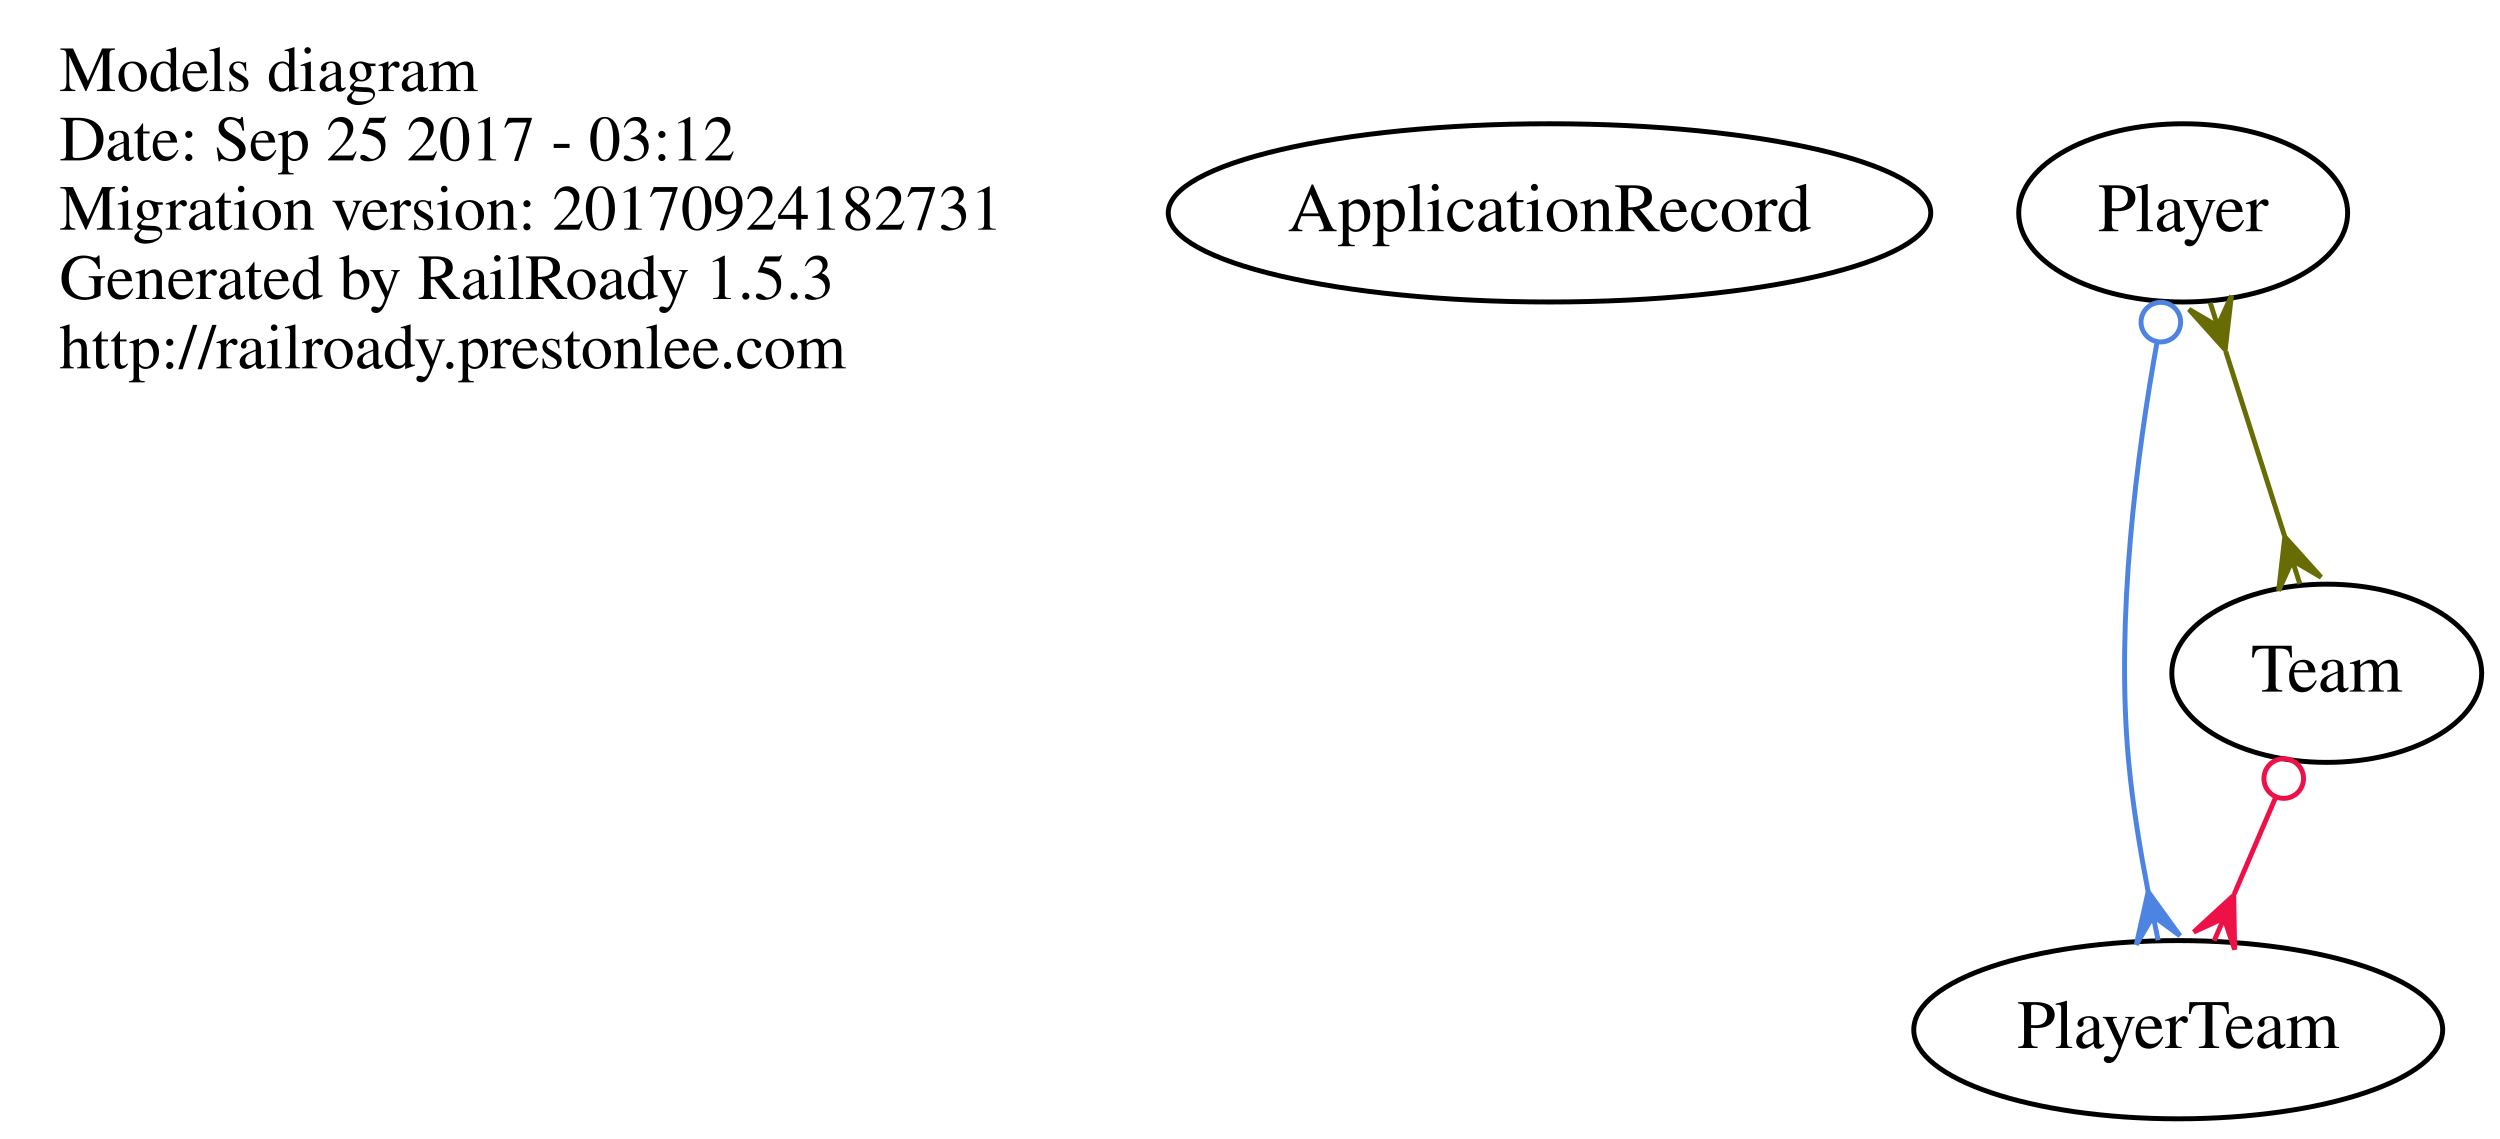
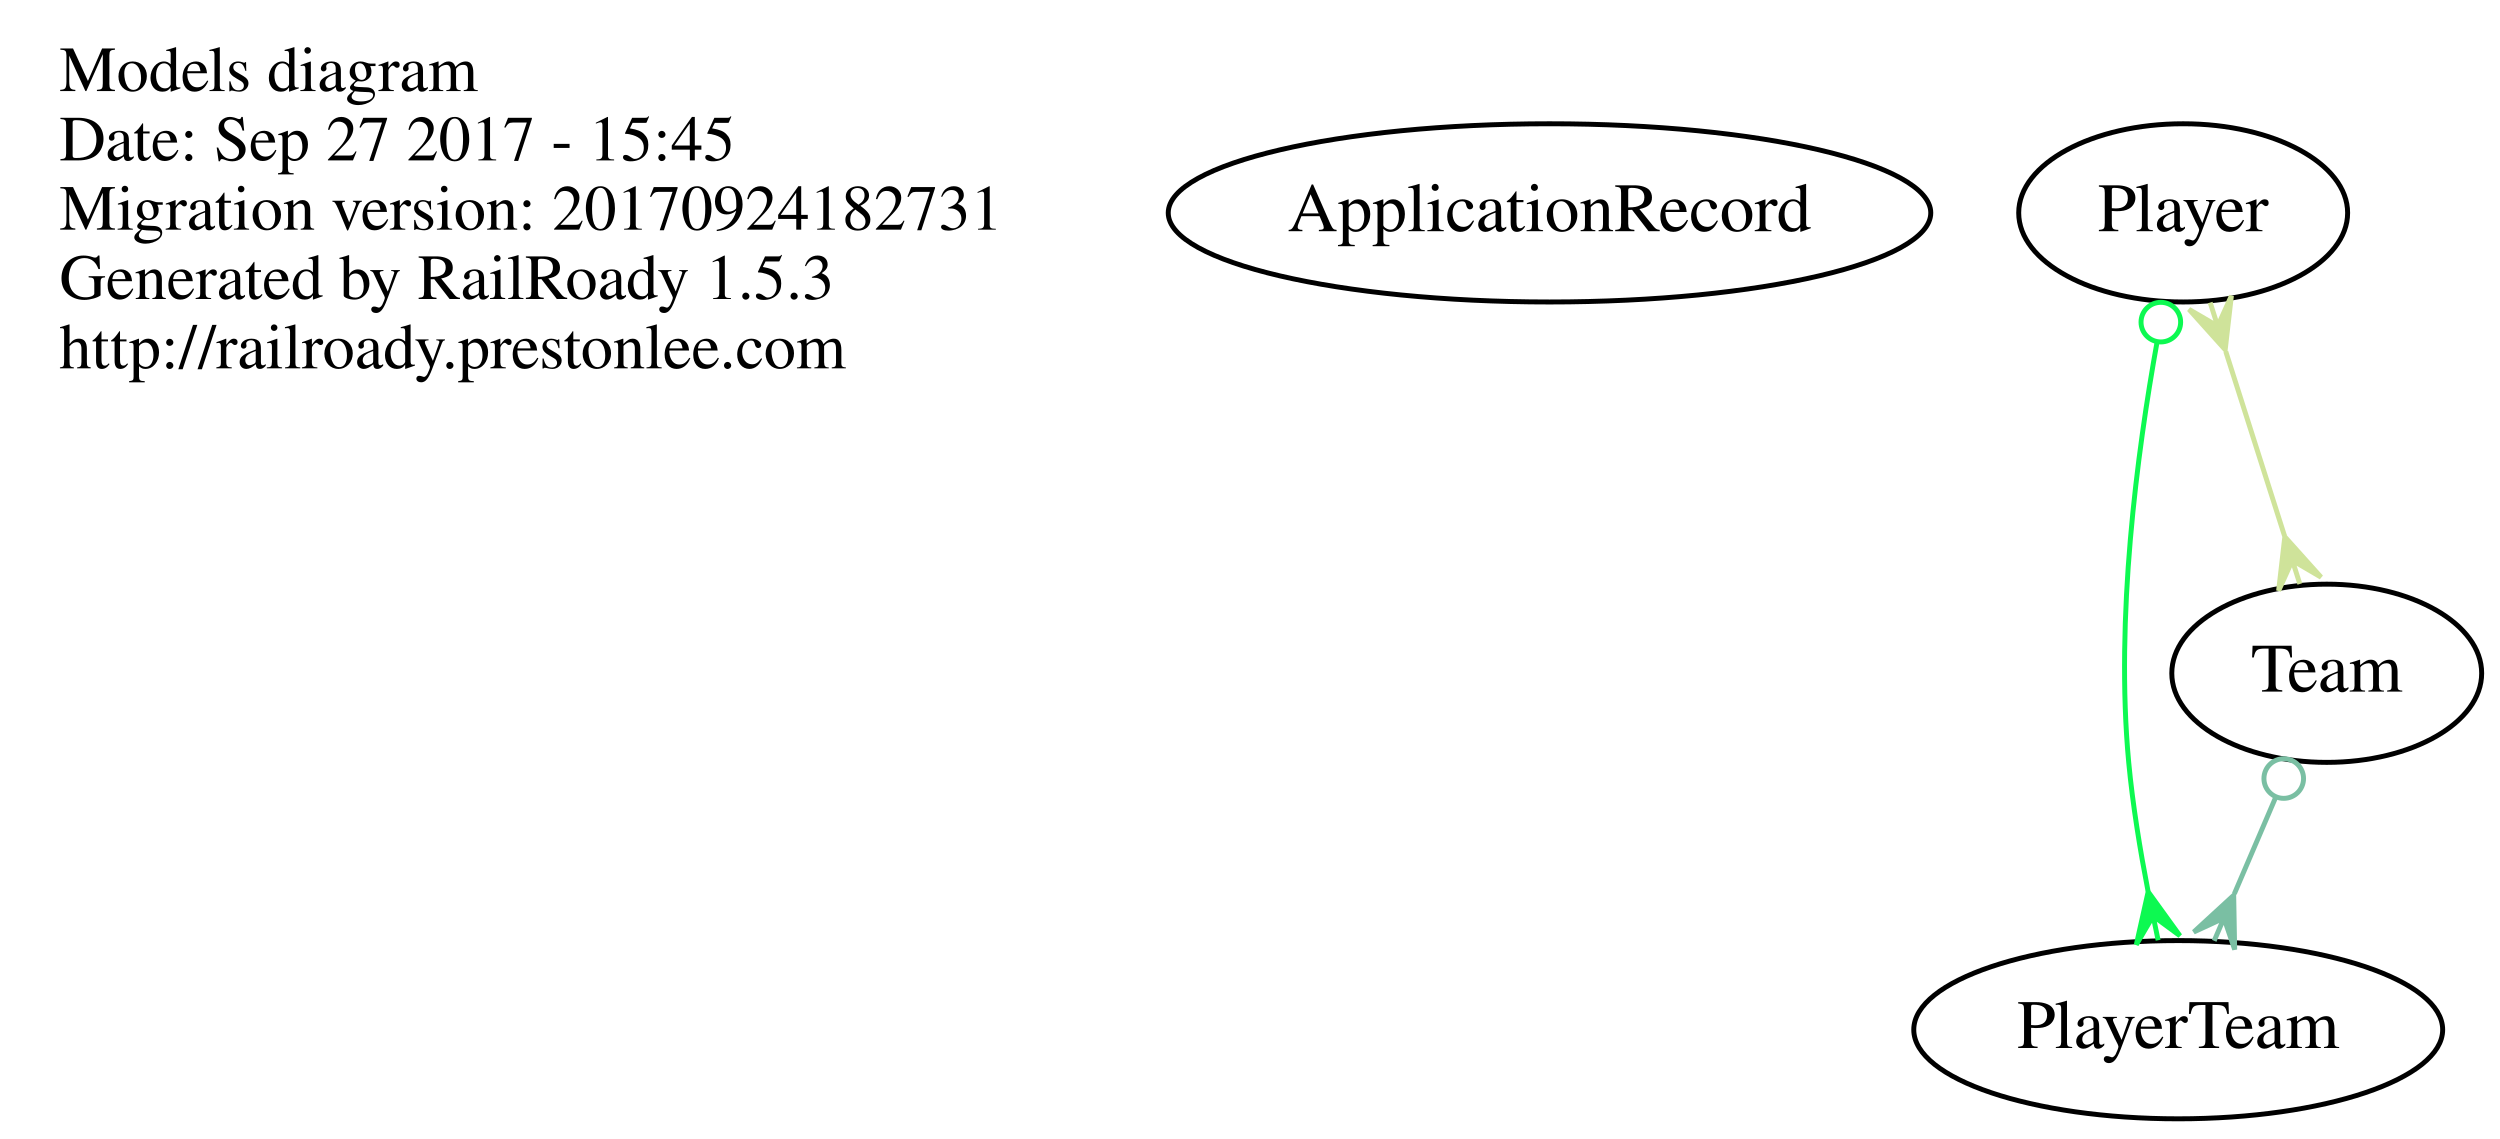
<svg xmlns="http://www.w3.org/2000/svg" width="505pt" height="230pt" viewBox="0.00 0.00 505.00 230.00">
  <g id="graph0" class="graph" transform="scale(1 1) rotate(0) translate(4 226)">
    <polygon fill="none" stroke="none" points="-4,4 -4,-226 501,-226 501,4 -4,4" />
    <g id="node1" class="node">
      <text text-anchor="start" x="8" y="-207.6" font-family="Times,serif" font-size="13.00">Models diagram</text>
-       <text text-anchor="start" x="8" y="-193.6" font-family="Times,serif" font-size="13.00">Date: Sep 25 2017 - 03:12</text>
+       <text text-anchor="start" x="8" y="-193.6" font-family="Times,serif" font-size="13.00">Date: Sep 27 2017 - 15:45</text>
      <text text-anchor="start" x="8" y="-179.6" font-family="Times,serif" font-size="13.00">Migration version: 20170924182731</text>
      <text text-anchor="start" x="8" y="-165.6" font-family="Times,serif" font-size="13.00">Generated by RailRoady 1.5.3</text>
      <text text-anchor="start" x="8" y="-151.6" font-family="Times,serif" font-size="13.00">http://railroady.prestonlee.com</text>
    </g>
    <g id="node2" class="node">
      <ellipse fill="none" stroke="black" cx="309" cy="-183" rx="77.015" ry="18" />
      <text text-anchor="middle" x="309" y="-179.3" font-family="Times,serif" font-size="14.00">ApplicationRecord</text>
    </g>
    <g id="node3" class="node">
      <ellipse fill="none" stroke="black" cx="437" cy="-183" rx="33.221" ry="18" />
      <text text-anchor="middle" x="437" y="-179.3" font-family="Times,serif" font-size="14.00">Player</text>
    </g>
    <g id="node4" class="node">
      <ellipse fill="none" stroke="black" cx="436" cy="-18" rx="53.418" ry="18" />
      <text text-anchor="middle" x="436" y="-14.3" font-family="Times,serif" font-size="14.00">PlayerTeam</text>
    </g>
    <g id="edge1" class="edge">
-       <path fill="none" stroke="#4d84e1" d="M431.725,-156.895C427.701,-134.605 423.275,-101.144 426,-72 426.797,-63.478 428.3,-54.285 429.903,-45.986" />
-       <ellipse fill="none" stroke="#4d84e1" cx="432.488" cy="-160.928" rx="4" ry="4" />
-       <polygon fill="#4d84e1" stroke="#4d84e1" points="429.927,-45.866 436.349,-36.977 430.934,-40.968 431.941,-36.071 431.941,-36.071 431.941,-36.071 430.934,-40.968 427.533,-35.165 429.927,-45.866 429.927,-45.866" />
+       <path fill="none" stroke="#0df951" d="M431.725,-156.895C427.701,-134.605 423.275,-101.144 426,-72 426.797,-63.478 428.3,-54.285 429.903,-45.986" />
+       <ellipse fill="none" stroke="#0df951" cx="432.488" cy="-160.928" rx="4" ry="4" />
+       <polygon fill="#0df951" stroke="#0df951" points="429.927,-45.866 436.349,-36.977 430.934,-40.968 431.941,-36.071 431.941,-36.071 431.941,-36.071 430.934,-40.968 427.533,-35.165 429.927,-45.866 429.927,-45.866" />
    </g>
    <g id="node5" class="node">
      <ellipse fill="none" stroke="black" cx="466" cy="-90" rx="31.297" ry="18" />
      <text text-anchor="middle" x="466" y="-86.3" font-family="Times,serif" font-size="14.00">Team</text>
    </g>
    <g id="edge2" class="edge">
-       <path fill="none" stroke="#686c05" d="M445.608,-154.988C449.358,-143.221 453.741,-129.467 457.481,-117.732" />
-       <polygon fill="#686c05" stroke="#686c05" points="445.491,-155.356 438.167,-163.517 443.973,-160.12 442.455,-164.884 442.455,-164.884 442.455,-164.884 443.973,-160.12 446.742,-166.25 445.491,-155.356 445.491,-155.356" />
-       <polygon fill="#686c05" stroke="#686c05" points="457.533,-117.568 464.857,-109.406 459.052,-112.804 460.57,-108.04 460.57,-108.04 460.57,-108.04 459.052,-112.804 456.282,-106.673 457.533,-117.568 457.533,-117.568" />
+       <path fill="none" stroke="#cfe39a" d="M445.608,-154.988C449.358,-143.221 453.741,-129.467 457.481,-117.732" />
+       <polygon fill="#cfe39a" stroke="#cfe39a" points="445.491,-155.356 438.167,-163.517 443.973,-160.12 442.455,-164.884 442.455,-164.884 442.455,-164.884 443.973,-160.12 446.742,-166.25 445.491,-155.356 445.491,-155.356" />
+       <polygon fill="#cfe39a" stroke="#cfe39a" points="457.533,-117.568 464.857,-109.406 459.052,-112.804 460.57,-108.04 460.57,-108.04 460.57,-108.04 459.052,-112.804 456.282,-106.673 457.533,-117.568 457.533,-117.568" />
    </g>
    <g id="edge3" class="edge">
-       <path fill="none" stroke="#ee1148" d="M455.619,-64.778C452.947,-58.544 450.059,-51.805 447.341,-45.463" />
-       <ellipse fill="none" stroke="#ee1148" cx="457.315" cy="-68.734" rx="4" ry="4" />
-       <polygon fill="#ee1148" stroke="#ee1148" points="447.206,-45.148 447.403,-34.184 445.237,-40.552 443.267,-35.956 443.267,-35.956 443.267,-35.956 445.237,-40.552 439.131,-37.729 447.206,-45.148 447.206,-45.148" />
+       <path fill="none" stroke="#7abfa3" d="M455.619,-64.778C452.947,-58.544 450.059,-51.805 447.341,-45.463" />
+       <ellipse fill="none" stroke="#7abfa3" cx="457.315" cy="-68.734" rx="4" ry="4" />
+       <polygon fill="#7abfa3" stroke="#7abfa3" points="447.206,-45.148 447.403,-34.184 445.237,-40.552 443.267,-35.956 443.267,-35.956 443.267,-35.956 445.237,-40.552 439.131,-37.729 447.206,-45.148 447.206,-45.148" />
    </g>
  </g>
</svg>
